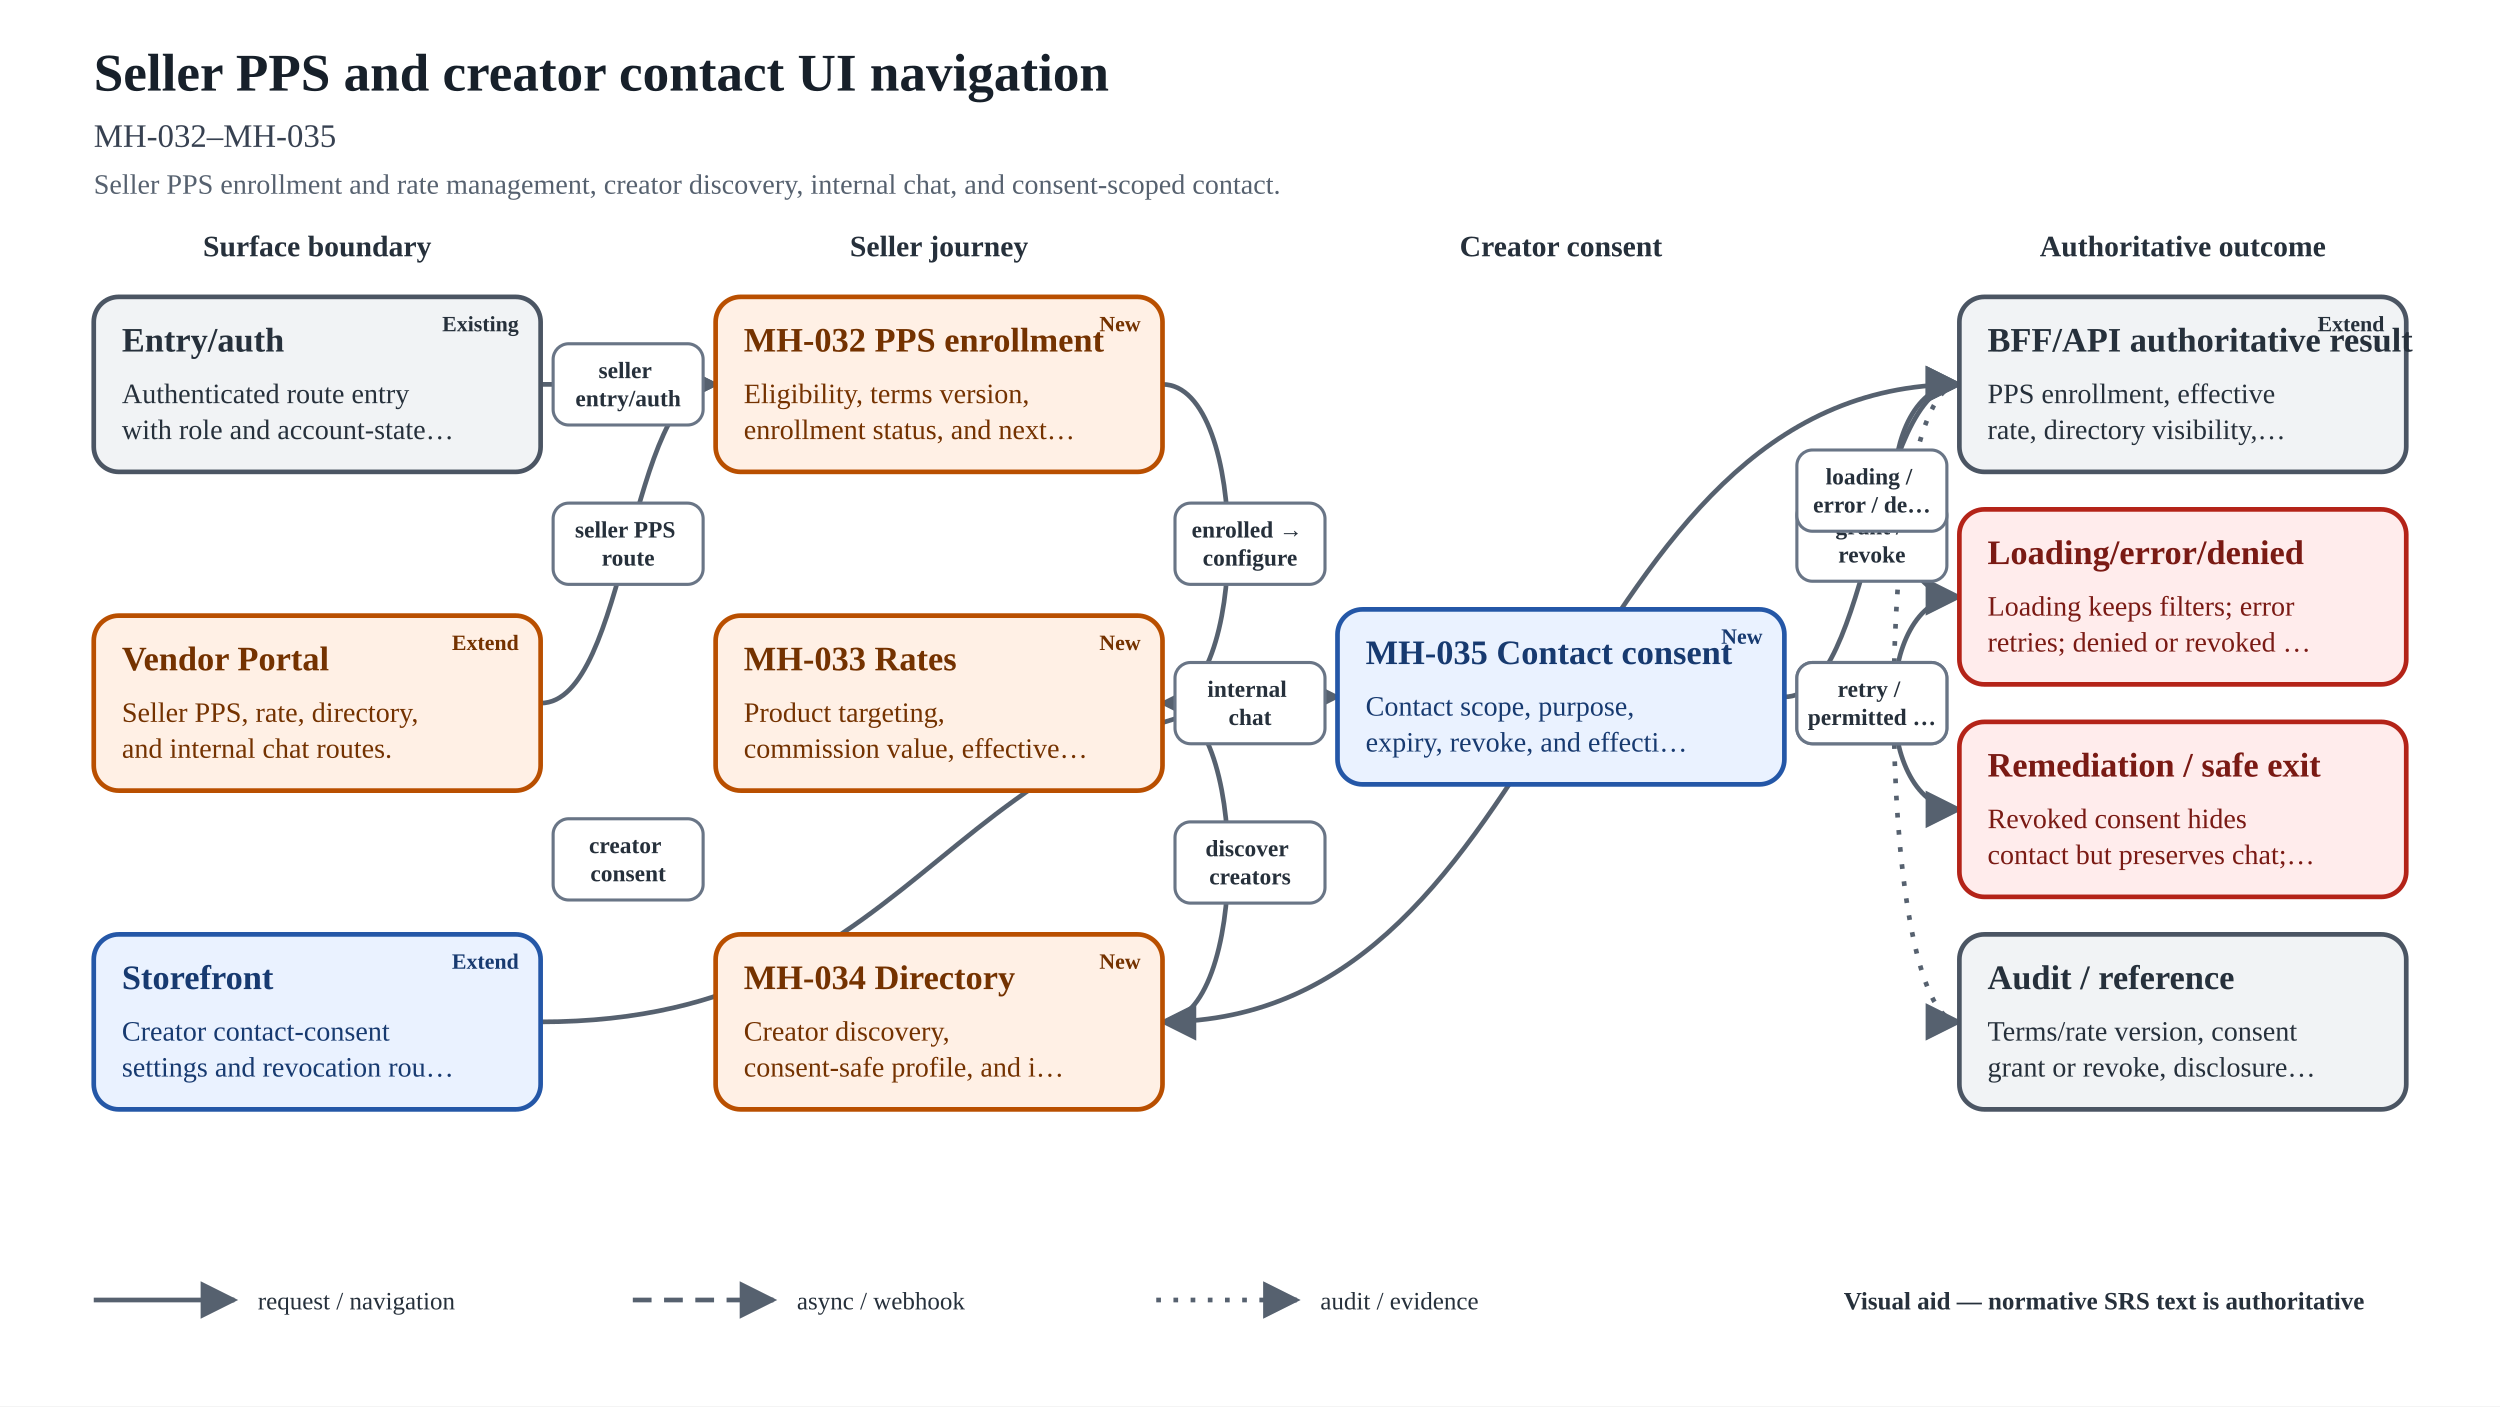
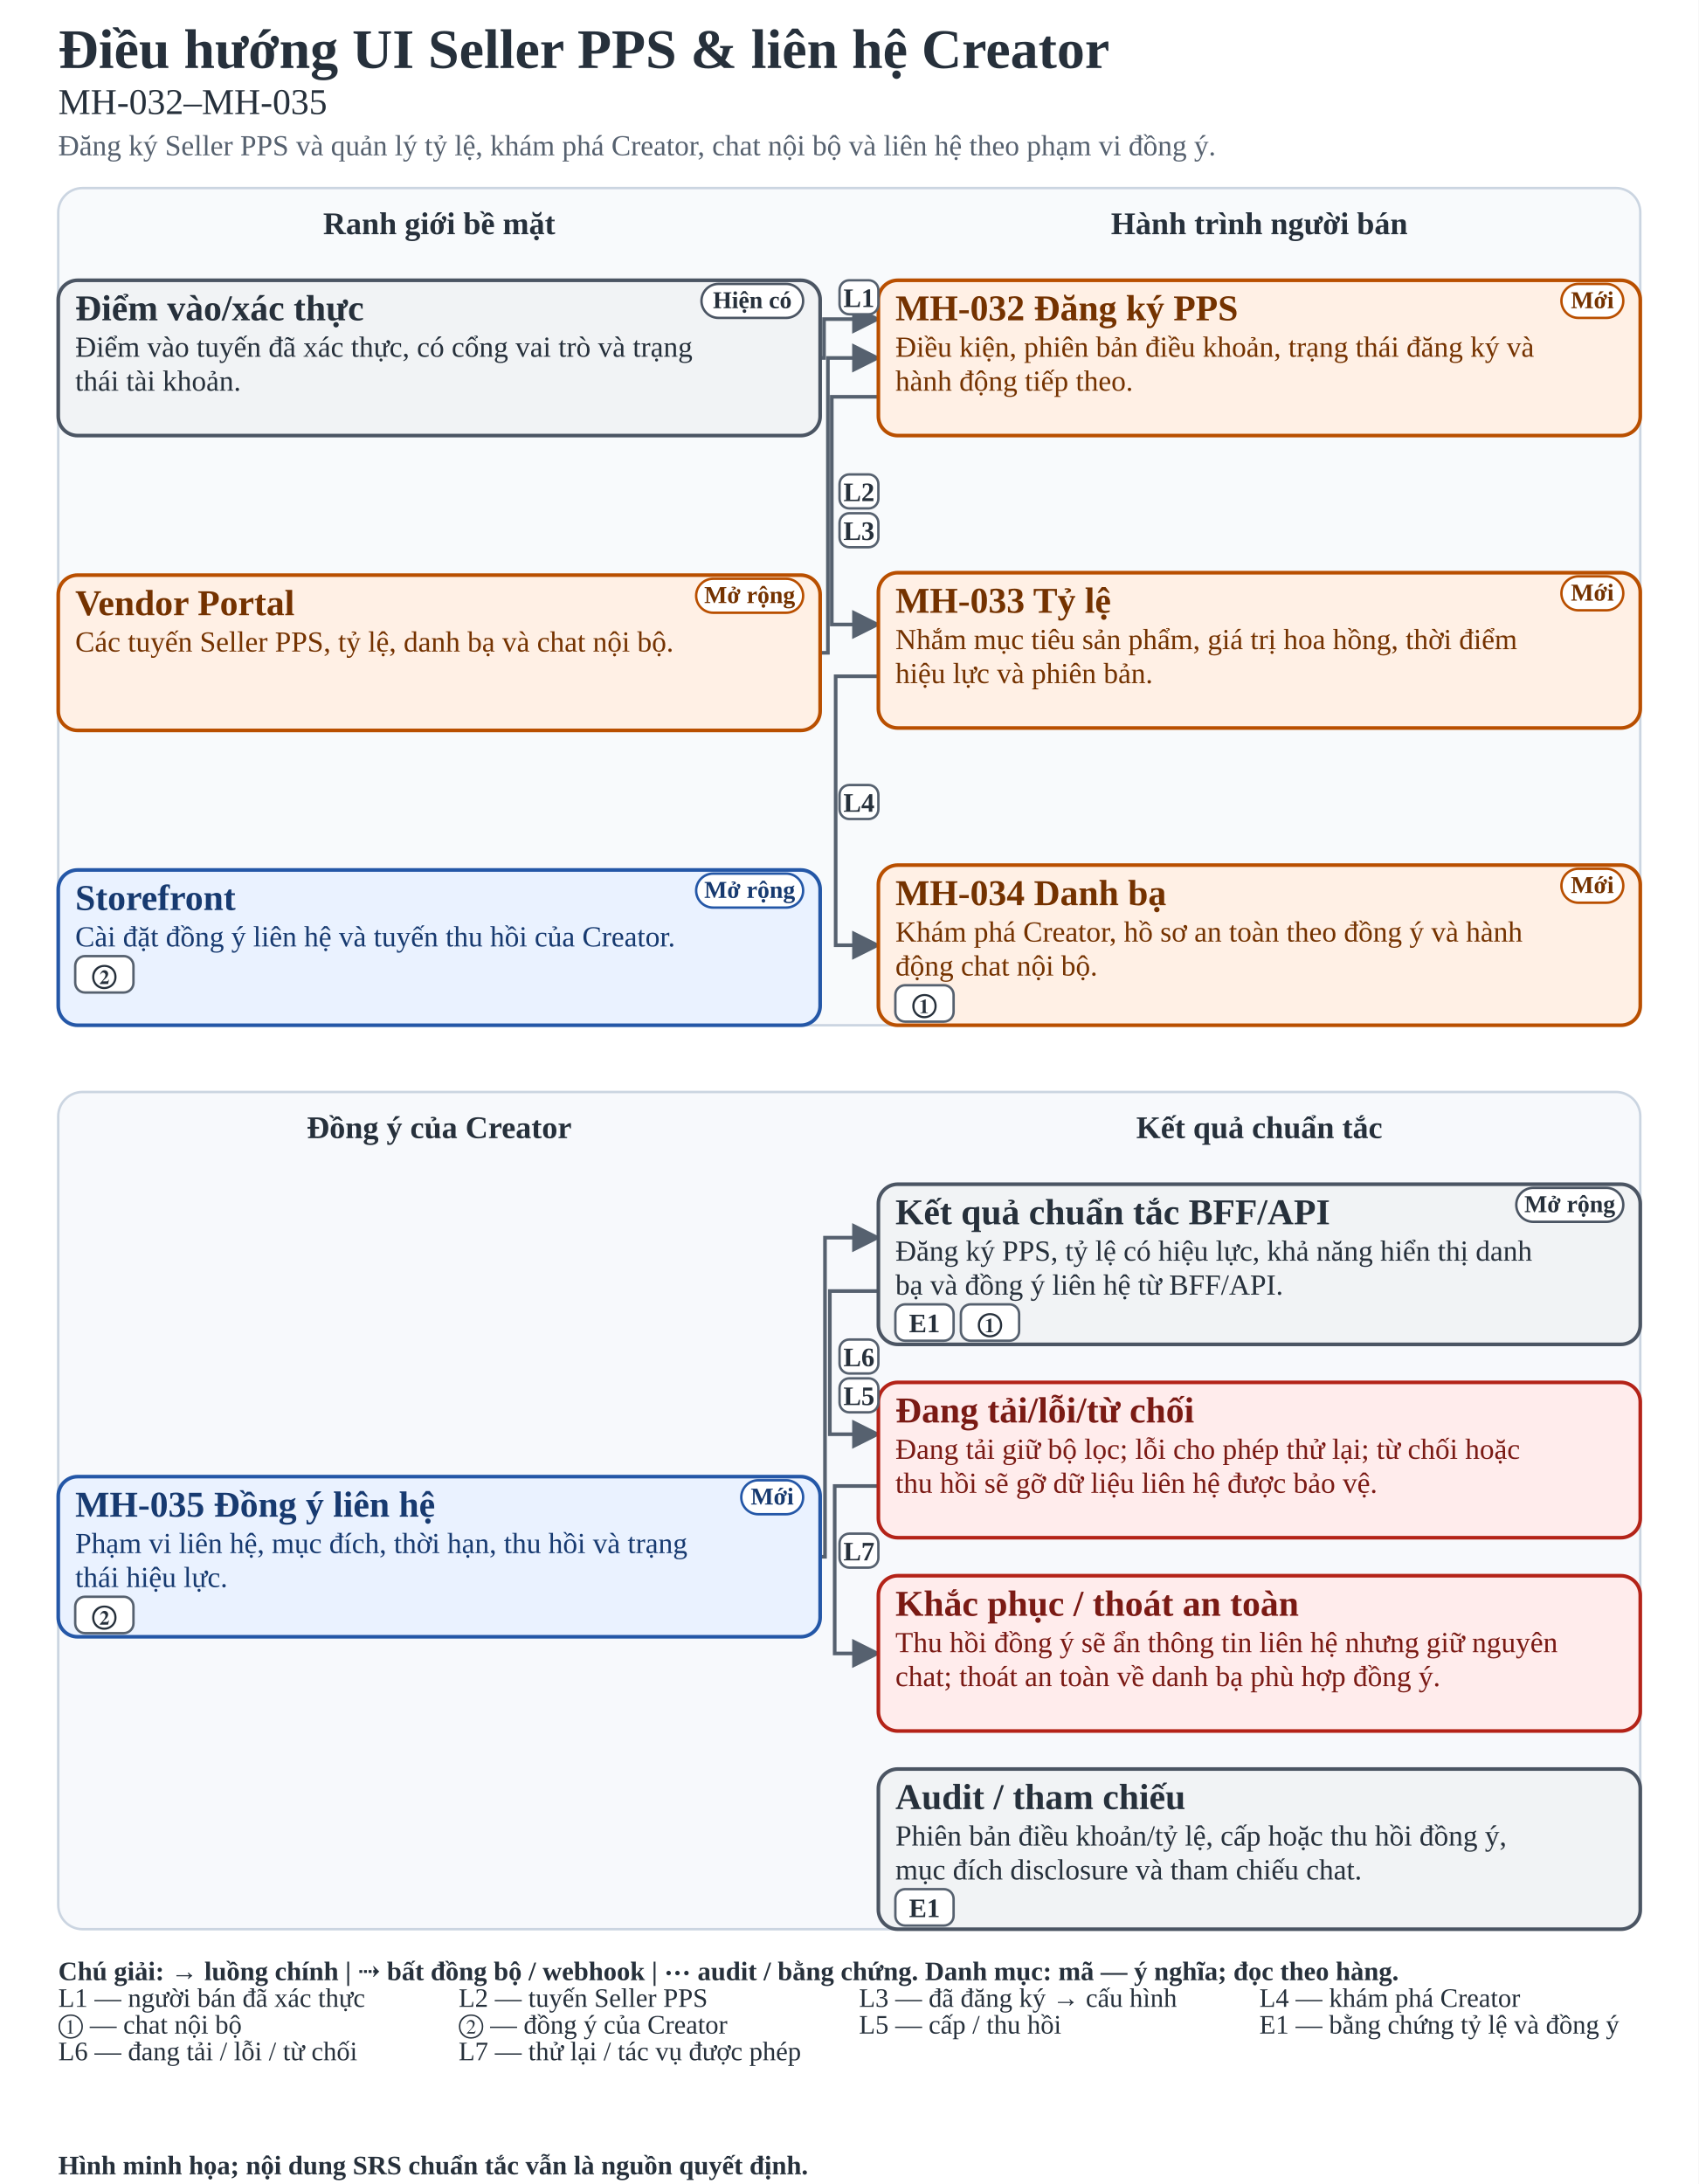
- <svg xmlns="http://www.w3.org/2000/svg" viewBox="0 0 1600 900" role="img" aria-labelledby="diagram-title diagram-desc">
+ <svg xmlns="http://www.w3.org/2000/svg" viewBox="0 0 1400 1800" role="img" aria-labelledby="diagram-title diagram-desc">
  <defs>
    <marker id="arrow" viewBox="0 0 10 10" refX="9" refY="5" markerWidth="8" markerHeight="8" orient="auto-start-reverse">
      <path d="M 0 0 L 10 5 L 0 10 z" fill="#56616F" />
    </marker>
  </defs>
-   <rect width="1600" height="900" fill="#FFFFFF" />
-   <text x="60" y="58" font-size="34" font-weight="800" fill="#17202A">Seller PPS and creator contact UI navigation</text>
-   <text x="60" y="94" font-size="21" fill="#374151">MH-032–MH-035</text>
-   <text x="60" y="124" font-size="18" fill="#56616F">Seller PPS enrollment and rate management, creator discovery, internal chat, and consent-scoped contact.</text>
-   <path data-edge-from="3-07-entry" data-edge-to="mh-032" data-route="forward" d="M 346 246 C 402 246, 402 246, 458 246" fill="none" stroke="#56616F" stroke-width="3" marker-end="url(#arrow)" />
-   <path data-edge-from="3-07-vendor" data-edge-to="mh-032" data-route="forward" d="M 346 450 C 402 450, 402 246, 458 246" fill="none" stroke="#56616F" stroke-width="3" marker-end="url(#arrow)" />
-   <path data-edge-from="mh-032" data-edge-to="mh-033" data-route="same-column" d="M 744 246 C 800 246, 800 450, 744 450" fill="none" stroke="#56616F" stroke-width="3" marker-end="url(#arrow)" />
-   <path data-edge-from="mh-033" data-edge-to="mh-034" data-route="same-column" d="M 744 450 C 800 450, 800 654, 744 654" fill="none" stroke="#56616F" stroke-width="3" marker-end="url(#arrow)" />
-   <path data-edge-from="mh-034" data-edge-to="3-07-api" data-route="forward" d="M 744 654 C 999 654, 999 246, 1254 246" fill="none" stroke="#56616F" stroke-width="3" marker-end="url(#arrow)" />
-   <path data-edge-from="3-07-storefront" data-edge-to="mh-035" data-route="forward" d="M 346 654 C 601 654, 601 446, 856 446" fill="none" stroke="#56616F" stroke-width="3" marker-end="url(#arrow)" />
-   <path data-edge-from="mh-035" data-edge-to="3-07-api" data-route="forward" d="M 1142 446 C 1198 446, 1198 246, 1254 246" fill="none" stroke="#56616F" stroke-width="3" marker-end="url(#arrow)" />
-   <path data-edge-from="3-07-api" data-edge-to="3-07-audit" data-route="same-column" d="M 1254 246 C 1198 246, 1198 654, 1254 654" fill="none" stroke="#56616F" stroke-width="3" stroke-dasharray="3 8" marker-end="url(#arrow)" />
-   <path data-edge-from="3-07-api" data-edge-to="3-07-states" data-route="same-column" d="M 1254 246 C 1198 246, 1198 382, 1254 382" fill="none" stroke="#56616F" stroke-width="3" marker-end="url(#arrow)" />
-   <path data-edge-from="3-07-states" data-edge-to="3-07-remediation" data-route="same-column" d="M 1254 382 C 1198 382, 1198 518, 1254 518" fill="none" stroke="#56616F" stroke-width="3" marker-end="url(#arrow)" />
-   <text x="203" y="164" text-anchor="middle" font-size="19" font-weight="700" fill="#26303B">Surface boundary</text>
-   <g data-node-id="3-07-entry">
-     <rect x="60" y="190" width="286" height="112" rx="16" fill="#F1F3F5" stroke="#4B5563" stroke-width="3" />
-     <text x="78" y="225" font-size="22" font-weight="700" fill="#26303B">Entry/auth</text>
-     <text x="78" y="258" font-size="18" fill="#26303B">
-       <tspan x="78" dy="0">Authenticated route entry</tspan>
-       <tspan x="78" dy="23">with role and account-state…</tspan>
-     </text>
-     <text x="332" y="212" text-anchor="end" font-size="14" font-weight="700" fill="#26303B">Existing</text>
-   </g>
-   <g data-node-id="3-07-vendor">
-     <rect x="60" y="394" width="286" height="112" rx="16" fill="#FFF0E5" stroke="#B94F00" stroke-width="3" />
-     <text x="78" y="429" font-size="22" font-weight="700" fill="#743200">Vendor Portal</text>
-     <text x="78" y="462" font-size="18" fill="#743200">
-       <tspan x="78" dy="0">Seller PPS, rate, directory,</tspan>
-       <tspan x="78" dy="23">and internal chat routes.</tspan>
-     </text>
-     <text x="332" y="416" text-anchor="end" font-size="14" font-weight="700" fill="#743200">Extend</text>
-   </g>
-   <g data-node-id="3-07-storefront">
-     <rect x="60" y="598" width="286" height="112" rx="16" fill="#EAF2FF" stroke="#2457A7" stroke-width="3" />
-     <text x="78" y="633" font-size="22" font-weight="700" fill="#173A70">Storefront</text>
-     <text x="78" y="666" font-size="18" fill="#173A70">
-       <tspan x="78" dy="0">Creator contact-consent</tspan>
-       <tspan x="78" dy="23">settings and revocation rou…</tspan>
-     </text>
-     <text x="332" y="620" text-anchor="end" font-size="14" font-weight="700" fill="#173A70">Extend</text>
-   </g>
-   <text x="601" y="164" text-anchor="middle" font-size="19" font-weight="700" fill="#26303B">Seller journey</text>
-   <g data-node-id="mh-032">
-     <rect x="458" y="190" width="286" height="112" rx="16" fill="#FFF0E5" stroke="#B94F00" stroke-width="3" />
-     <text x="476" y="225" font-size="22" font-weight="700" fill="#743200">MH-032 PPS enrollment</text>
-     <text x="476" y="258" font-size="18" fill="#743200">
-       <tspan x="476" dy="0">Eligibility, terms version,</tspan>
-       <tspan x="476" dy="23">enrollment status, and next…</tspan>
-     </text>
-     <text x="730" y="212" text-anchor="end" font-size="14" font-weight="700" fill="#743200">New</text>
-   </g>
-   <g data-node-id="mh-033">
-     <rect x="458" y="394" width="286" height="112" rx="16" fill="#FFF0E5" stroke="#B94F00" stroke-width="3" />
-     <text x="476" y="429" font-size="22" font-weight="700" fill="#743200">MH-033 Rates</text>
-     <text x="476" y="462" font-size="18" fill="#743200">
-       <tspan x="476" dy="0">Product targeting,</tspan>
-       <tspan x="476" dy="23">commission value, effective…</tspan>
-     </text>
-     <text x="730" y="416" text-anchor="end" font-size="14" font-weight="700" fill="#743200">New</text>
-   </g>
-   <g data-node-id="mh-034">
-     <rect x="458" y="598" width="286" height="112" rx="16" fill="#FFF0E5" stroke="#B94F00" stroke-width="3" />
-     <text x="476" y="633" font-size="22" font-weight="700" fill="#743200">MH-034 Directory</text>
-     <text x="476" y="666" font-size="18" fill="#743200">
-       <tspan x="476" dy="0">Creator discovery,</tspan>
-       <tspan x="476" dy="23">consent-safe profile, and i…</tspan>
-     </text>
-     <text x="730" y="620" text-anchor="end" font-size="14" font-weight="700" fill="#743200">New</text>
-   </g>
-   <text x="999" y="164" text-anchor="middle" font-size="19" font-weight="700" fill="#26303B">Creator consent</text>
-   <g data-node-id="mh-035">
-     <rect x="856" y="390" width="286" height="112" rx="16" fill="#EAF2FF" stroke="#2457A7" stroke-width="3" />
-     <text x="874" y="425" font-size="22" font-weight="700" fill="#173A70">MH-035 Contact consent</text>
-     <text x="874" y="458" font-size="18" fill="#173A70">
-       <tspan x="874" dy="0">Contact scope, purpose,</tspan>
-       <tspan x="874" dy="23">expiry, revoke, and effecti…</tspan>
-     </text>
-     <text x="1128" y="412" text-anchor="end" font-size="14" font-weight="700" fill="#173A70">New</text>
-   </g>
-   <text x="1397" y="164" text-anchor="middle" font-size="19" font-weight="700" fill="#26303B">Authoritative outcome</text>
-   <g data-node-id="3-07-api">
-     <rect x="1254" y="190" width="286" height="112" rx="16" fill="#F1F3F5" stroke="#4B5563" stroke-width="3" />
-     <text x="1272" y="225" font-size="22" font-weight="700" fill="#26303B">BFF/API authoritative result</text>
-     <text x="1272" y="258" font-size="18" fill="#26303B">
-       <tspan x="1272" dy="0">PPS enrollment, effective</tspan>
-       <tspan x="1272" dy="23">rate, directory visibility,…</tspan>
-     </text>
-     <text x="1526" y="212" text-anchor="end" font-size="14" font-weight="700" fill="#26303B">Extend</text>
-   </g>
-   <g data-node-id="3-07-states">
-     <rect x="1254" y="326" width="286" height="112" rx="16" fill="#FFECEC" stroke="#B42318" stroke-width="3" />
-     <text x="1272" y="361" font-size="22" font-weight="700" fill="#7A1A14">Loading/error/denied</text>
-     <text x="1272" y="394" font-size="18" fill="#7A1A14">
-       <tspan x="1272" dy="0">Loading keeps filters; error</tspan>
-       <tspan x="1272" dy="23">retries; denied or revoked …</tspan>
-     </text>
-   </g>
-   <g data-node-id="3-07-remediation">
-     <rect x="1254" y="462" width="286" height="112" rx="16" fill="#FFECEC" stroke="#B42318" stroke-width="3" />
-     <text x="1272" y="497" font-size="22" font-weight="700" fill="#7A1A14">Remediation / safe exit</text>
-     <text x="1272" y="530" font-size="18" fill="#7A1A14">
-       <tspan x="1272" dy="0">Revoked consent hides</tspan>
-       <tspan x="1272" dy="23">contact but preserves chat;…</tspan>
-     </text>
-   </g>
-   <g data-node-id="3-07-audit">
-     <rect x="1254" y="598" width="286" height="112" rx="16" fill="#F1F3F5" stroke="#4B5563" stroke-width="3" />
-     <text x="1272" y="633" font-size="22" font-weight="700" fill="#26303B">Audit / reference</text>
-     <text x="1272" y="666" font-size="18" fill="#26303B">
-       <tspan x="1272" dy="0">Terms/rate version, consent</tspan>
-       <tspan x="1272" dy="23">grant or revoke, disclosure…</tspan>
-     </text>
-   </g>
-   <g data-edge-label="true" data-edge-from="3-07-entry" data-edge-to="mh-032">
-     <rect x="354" y="220" width="96" height="52" rx="10" fill="#FFFFFF" stroke="#697586" stroke-width="2" />
-     <text x="402" y="242" text-anchor="middle" font-size="15" font-weight="700" fill="#26303B">
-       <tspan x="402" dy="0">seller</tspan>
-       <tspan x="402" dy="18">entry/auth</tspan>
-     </text>
-   </g>
-   <g data-edge-label="true" data-edge-from="3-07-vendor" data-edge-to="mh-032">
-     <rect x="354" y="322" width="96" height="52" rx="10" fill="#FFFFFF" stroke="#697586" stroke-width="2" />
-     <text x="402" y="344" text-anchor="middle" font-size="15" font-weight="700" fill="#26303B">
-       <tspan x="402" dy="0">seller PPS</tspan>
-       <tspan x="402" dy="18">route</tspan>
-     </text>
-   </g>
-   <g data-edge-label="true" data-edge-from="mh-032" data-edge-to="mh-033">
-     <rect x="752" y="322" width="96" height="52" rx="10" fill="#FFFFFF" stroke="#697586" stroke-width="2" />
-     <text x="800" y="344" text-anchor="middle" font-size="15" font-weight="700" fill="#26303B">
-       <tspan x="800" dy="0">enrolled →</tspan>
-       <tspan x="800" dy="18">configure</tspan>
-     </text>
-   </g>
-   <g data-edge-label="true" data-edge-from="mh-033" data-edge-to="mh-034">
-     <rect x="752" y="526" width="96" height="52" rx="10" fill="#FFFFFF" stroke="#697586" stroke-width="2" />
-     <text x="800" y="548" text-anchor="middle" font-size="15" font-weight="700" fill="#26303B">
-       <tspan x="800" dy="0">discover</tspan>
-       <tspan x="800" dy="18">creators</tspan>
-     </text>
-   </g>
-   <g data-edge-label="true" data-edge-from="mh-034" data-edge-to="3-07-api">
-     <rect x="752" y="424" width="96" height="52" rx="10" fill="#FFFFFF" stroke="#697586" stroke-width="2" />
-     <text x="800" y="446" text-anchor="middle" font-size="15" font-weight="700" fill="#26303B">
-       <tspan x="800" dy="0">internal</tspan>
-       <tspan x="800" dy="18">chat</tspan>
-     </text>
-   </g>
-   <g data-edge-label="true" data-edge-from="3-07-storefront" data-edge-to="mh-035">
-     <rect x="354" y="524" width="96" height="52" rx="10" fill="#FFFFFF" stroke="#697586" stroke-width="2" />
-     <text x="402" y="546" text-anchor="middle" font-size="15" font-weight="700" fill="#26303B">
-       <tspan x="402" dy="0">creator</tspan>
-       <tspan x="402" dy="18">consent</tspan>
-     </text>
-   </g>
-   <g data-edge-label="true" data-edge-from="mh-035" data-edge-to="3-07-api">
-     <rect x="1150" y="320" width="96" height="52" rx="10" fill="#FFFFFF" stroke="#697586" stroke-width="2" />
-     <text x="1198" y="342" text-anchor="middle" font-size="15" font-weight="700" fill="#26303B">
-       <tspan x="1198" dy="0">grant /</tspan>
-       <tspan x="1198" dy="18">revoke</tspan>
-     </text>
-   </g>
-   <g data-edge-label="true" data-edge-from="3-07-api" data-edge-to="3-07-audit">
-     <rect x="1150" y="424" width="96" height="52" rx="10" fill="#FFFFFF" stroke="#697586" stroke-width="2" />
-     <text x="1198" y="446" text-anchor="middle" font-size="15" font-weight="700" fill="#26303B">
-       <tspan x="1198" dy="0">rate and</tspan>
-       <tspan x="1198" dy="18">consent ev…</tspan>
-     </text>
-   </g>
-   <g data-edge-label="true" data-edge-from="3-07-api" data-edge-to="3-07-states">
-     <rect x="1150" y="288" width="96" height="52" rx="10" fill="#FFFFFF" stroke="#697586" stroke-width="2" />
-     <text x="1198" y="310" text-anchor="middle" font-size="15" font-weight="700" fill="#26303B">
-       <tspan x="1198" dy="0">loading /</tspan>
-       <tspan x="1198" dy="18">error / de…</tspan>
-     </text>
-   </g>
-   <g data-edge-label="true" data-edge-from="3-07-states" data-edge-to="3-07-remediation">
-     <rect x="1150" y="424" width="96" height="52" rx="10" fill="#FFFFFF" stroke="#697586" stroke-width="2" />
-     <text x="1198" y="446" text-anchor="middle" font-size="15" font-weight="700" fill="#26303B">
-       <tspan x="1198" dy="0">retry /</tspan>
-       <tspan x="1198" dy="18">permitted …</tspan>
-     </text>
-   </g>
-   <g transform="translate(60 820)" font-size="16" fill="#26303B">
-     <path d="M 0 12 H 90" stroke="#56616F" stroke-width="3" marker-end="url(#arrow)" />
-     <text x="105" y="18">request / navigation</text>
-     <path d="M 345 12 H 435" stroke="#56616F" stroke-width="3" stroke-dasharray="12 8" marker-end="url(#arrow)" />
-     <text x="450" y="18">async / webhook</text>
-     <path d="M 680 12 H 770" stroke="#56616F" stroke-width="3" stroke-dasharray="3 8" marker-end="url(#arrow)" />
-     <text x="785" y="18">audit / evidence</text>
-     <text x="1120" y="18" font-weight="700">Visual aid — normative SRS text is authoritative</text>
+   <rect width="1400" height="1800" fill="#FFFFFF" />
+   <text x="48" y="56" text-anchor="start" font-size="46" font-weight="800" fill="#26303B">Điều hướng UI Seller PPS &amp; liên hệ Creator</text>
+   <text x="48" y="94" text-anchor="start" font-size="30" fill="#26303B">MH-032–MH-035</text>
+   <text x="48" y="128" text-anchor="start" font-size="24" fill="#56616F">Đăng ký Seller PPS và quản lý tỷ lệ, khám phá Creator, chat nội bộ và liên hệ theo phạm vi đồng ý.</text>
+   <g data-band-index="0">
+     <rect x="48" y="155" width="1304" height="690" rx="20" fill="#F8FAFC" stroke="#CBD5E1" stroke-width="2" />
+   </g>
+   <g data-band-index="1">
+     <rect x="48" y="900" width="1304" height="690" rx="20" fill="#F7F9FC" stroke="#CBD5E1" stroke-width="2" />
+   </g>
+   <g data-column-index="0" data-column-band="0">
+     <text x="362" y="193" text-anchor="middle" font-size="26" font-weight="700" fill="#26303B">Ranh giới bề mặt</text>
+   </g>
+   <g data-column-index="1" data-column-band="0">
+     <text x="1038" y="193" text-anchor="middle" font-size="26" font-weight="700" fill="#26303B">Hành trình người bán</text>
+   </g>
+   <g data-column-index="2" data-column-band="1">
+     <text x="362" y="938" text-anchor="middle" font-size="26" font-weight="700" fill="#26303B">Đồng ý của Creator</text>
+   </g>
+   <g data-column-index="3" data-column-band="1">
+     <text x="1038" y="938" text-anchor="middle" font-size="26" font-weight="700" fill="#26303B">Kết quả chuẩn tắc</text>
+   </g>
+   <path data-edge-from="3-07-entry" data-edge-to="mh-032" data-path-kind="forward-lane" data-edge-code="L1" data-lane="b0:g:0:1:1" d="M 676 295.01 H 679.2 V 263.01 H 724" fill="none" stroke="#56616F" stroke-width="3" marker-end="url(#arrow)" />
+   <path data-edge-from="3-07-vendor" data-edge-to="mh-032" data-path-kind="forward-lane" data-edge-code="L2" data-lane="b0:g:0:1:2" d="M 676 538.02 H 682.4 V 295.02 H 724" fill="none" stroke="#56616F" stroke-width="3" marker-end="url(#arrow)" />
+   <path data-edge-from="mh-032" data-edge-to="mh-033" data-path-kind="same-column-rail" data-edge-code="L3" data-lane="b0:g:0:1:3" d="M 724 327.03 H 685.6 V 514.697 H 724" fill="none" stroke="#56616F" stroke-width="3" marker-end="url(#arrow)" />
+   <path data-edge-from="mh-033" data-edge-to="mh-034" data-path-kind="same-column-rail" data-edge-code="L4" data-lane="b0:g:0:1:4" d="M 724 557.373 H 688.8 V 779.04 H 724" fill="none" stroke="#56616F" stroke-width="3" marker-end="url(#arrow)" />
+   <path data-edge-from="mh-035" data-edge-to="3-07-api" data-path-kind="forward-lane" data-edge-code="L5" data-lane="b1:g:2:3:1" d="M 676 1283.05 H 680 V 1020.05 H 724" fill="none" stroke="#56616F" stroke-width="3" marker-end="url(#arrow)" />
+   <path data-edge-from="3-07-api" data-edge-to="3-07-states" data-path-kind="same-column-rail" data-edge-code="L6" data-lane="b1:g:2:3:2" d="M 724 1064.06 H 684 V 1182.06 H 724" fill="none" stroke="#56616F" stroke-width="3" marker-end="url(#arrow)" />
+   <path data-edge-from="3-07-states" data-edge-to="3-07-remediation" data-path-kind="same-column-rail" data-edge-code="L7" data-lane="b1:g:2:3:3" d="M 724 1224.737 H 688 V 1362.737 H 724" fill="none" stroke="#56616F" stroke-width="3" marker-end="url(#arrow)" />
+   <g data-node-id="3-07-entry" data-node-band="0" data-column-index="0">
+     <rect x="48" y="231" width="628" height="128" rx="16" fill="#F1F3F5" stroke="#4B5563" stroke-width="3" />
+     <text x="62" y="264" text-anchor="start" font-size="30" font-weight="700" fill="#26303B">Điểm vào/xác thực</text>
+     <text x="62" y="294" text-anchor="start" font-size="24" fill="#26303B">
+       <tspan x="62" dy="0">Điểm vào tuyến đã xác thực, có cổng vai trò và trạng </tspan>
+       <tspan x="62" dy="28">thái tài khoản.</tspan>
+     </text>
+     <g data-node-badge="3-07-entry">
+       <rect x="578.2" y="234" width="83.8" height="28" rx="14" fill="#FFFFFF" stroke="#4B5563" stroke-width="2" />
+       <text x="620.1" y="254" text-anchor="middle" font-size="20" font-weight="700" fill="#26303B">Hiện có</text>
+     </g>
+   </g>
+   <g data-node-id="3-07-vendor" data-node-band="0" data-column-index="0">
+     <rect x="48" y="474" width="628" height="128" rx="16" fill="#FFF0E5" stroke="#B94F00" stroke-width="3" />
+     <text x="62" y="507" text-anchor="start" font-size="30" font-weight="700" fill="#743200">Vendor Portal</text>
+     <text x="62" y="537" text-anchor="start" font-size="24" fill="#743200">Các tuyến Seller PPS, tỷ lệ, danh bạ và chat nội bộ.</text>
+     <g data-node-badge="3-07-vendor">
+       <rect x="573.8" y="477" width="88.2" height="28" rx="14" fill="#FFFFFF" stroke="#B94F00" stroke-width="2" />
+       <text x="617.9" y="497" text-anchor="middle" font-size="20" font-weight="700" fill="#743200">Mở rộng</text>
+     </g>
+   </g>
+   <g data-node-id="3-07-storefront" data-node-band="0" data-column-index="0">
+     <rect x="48" y="717" width="628" height="128" rx="16" fill="#EAF2FF" stroke="#2457A7" stroke-width="3" />
+     <text x="62" y="750" text-anchor="start" font-size="30" font-weight="700" fill="#173A70">Storefront</text>
+     <text x="62" y="780" text-anchor="start" font-size="24" fill="#173A70">Cài đặt đồng ý liên hệ và tuyến thu hồi của Creator.</text>
+     <g data-node-badge="3-07-storefront">
+       <rect x="573.8" y="720" width="88.2" height="28" rx="14" fill="#FFFFFF" stroke="#2457A7" stroke-width="2" />
+       <text x="617.9" y="740" text-anchor="middle" font-size="20" font-weight="700" fill="#173A70">Mở rộng</text>
+     </g>
+   </g>
+   <g data-node-id="mh-032" data-node-band="0" data-column-index="1">
+     <rect x="724" y="231" width="628" height="128" rx="16" fill="#FFF0E5" stroke="#B94F00" stroke-width="3" />
+     <text x="738" y="264" text-anchor="start" font-size="30" font-weight="700" fill="#743200">MH-032 Đăng ký PPS</text>
+     <text x="738" y="294" text-anchor="start" font-size="24" fill="#743200">
+       <tspan x="738" dy="0">Điều kiện, phiên bản điều khoản, trạng thái đăng ký và </tspan>
+       <tspan x="738" dy="28">hành động tiếp theo.</tspan>
+     </text>
+     <g data-node-badge="mh-032">
+       <rect x="1287" y="234" width="51" height="28" rx="14" fill="#FFFFFF" stroke="#B94F00" stroke-width="2" />
+       <text x="1312.5" y="254" text-anchor="middle" font-size="20" font-weight="700" fill="#743200">Mới</text>
+     </g>
+   </g>
+   <g data-node-id="mh-033" data-node-band="0" data-column-index="1">
+     <rect x="724" y="472" width="628" height="128" rx="16" fill="#FFF0E5" stroke="#B94F00" stroke-width="3" />
+     <text x="738" y="505" text-anchor="start" font-size="30" font-weight="700" fill="#743200">MH-033 Tỷ lệ</text>
+     <text x="738" y="535" text-anchor="start" font-size="24" fill="#743200">
+       <tspan x="738" dy="0">Nhắm mục tiêu sản phẩm, giá trị hoa hồng, thời điểm </tspan>
+       <tspan x="738" dy="28">hiệu lực và phiên bản.</tspan>
+     </text>
+     <g data-node-badge="mh-033">
+       <rect x="1287" y="475" width="51" height="28" rx="14" fill="#FFFFFF" stroke="#B94F00" stroke-width="2" />
+       <text x="1312.5" y="495" text-anchor="middle" font-size="20" font-weight="700" fill="#743200">Mới</text>
+     </g>
+   </g>
+   <g data-node-id="mh-034" data-node-band="0" data-column-index="1">
+     <rect x="724" y="713" width="628" height="132" rx="16" fill="#FFF0E5" stroke="#B94F00" stroke-width="3" />
+     <text x="738" y="746" text-anchor="start" font-size="30" font-weight="700" fill="#743200">MH-034 Danh bạ</text>
+     <text x="738" y="776" text-anchor="start" font-size="24" fill="#743200">
+       <tspan x="738" dy="0">Khám phá Creator, hồ sơ an toàn theo đồng ý và hành </tspan>
+       <tspan x="738" dy="28">động chat nội bộ.</tspan>
+     </text>
+     <g data-node-badge="mh-034">
+       <rect x="1287" y="716" width="51" height="28" rx="14" fill="#FFFFFF" stroke="#B94F00" stroke-width="2" />
+       <text x="1312.5" y="736" text-anchor="middle" font-size="20" font-weight="700" fill="#743200">Mới</text>
+     </g>
+   </g>
+   <g data-node-id="mh-035" data-node-band="1" data-column-index="2">
+     <rect x="48" y="1217" width="628" height="132" rx="16" fill="#EAF2FF" stroke="#2457A7" stroke-width="3" />
+     <text x="62" y="1250" text-anchor="start" font-size="30" font-weight="700" fill="#173A70">MH-035 Đồng ý liên hệ</text>
+     <text x="62" y="1280" text-anchor="start" font-size="24" fill="#173A70">
+       <tspan x="62" dy="0">Phạm vi liên hệ, mục đích, thời hạn, thu hồi và trạng </tspan>
+       <tspan x="62" dy="28">thái hiệu lực.</tspan>
+     </text>
+     <g data-node-badge="mh-035">
+       <rect x="611" y="1220" width="51" height="28" rx="14" fill="#FFFFFF" stroke="#2457A7" stroke-width="2" />
+       <text x="636.5" y="1240" text-anchor="middle" font-size="20" font-weight="700" fill="#173A70">Mới</text>
+     </g>
+   </g>
+   <g data-node-id="3-07-api" data-node-band="1" data-column-index="3">
+     <rect x="724" y="976" width="628" height="132" rx="16" fill="#F1F3F5" stroke="#4B5563" stroke-width="3" />
+     <text x="738" y="1009" text-anchor="start" font-size="30" font-weight="700" fill="#26303B">Kết quả chuẩn tắc BFF/API</text>
+     <text x="738" y="1039" text-anchor="start" font-size="24" fill="#26303B">
+       <tspan x="738" dy="0">Đăng ký PPS, tỷ lệ có hiệu lực, khả năng hiển thị danh </tspan>
+       <tspan x="738" dy="28">bạ và đồng ý liên hệ từ BFF/API.</tspan>
+     </text>
+     <g data-node-badge="3-07-api">
+       <rect x="1249.8" y="979" width="88.2" height="28" rx="14" fill="#FFFFFF" stroke="#4B5563" stroke-width="2" />
+       <text x="1293.9" y="999" text-anchor="middle" font-size="20" font-weight="700" fill="#26303B">Mở rộng</text>
+     </g>
+   </g>
+   <g data-node-id="3-07-states" data-node-band="1" data-column-index="3">
+     <rect x="724" y="1139.333" width="628" height="128" rx="16" fill="#FFECEC" stroke="#B42318" stroke-width="3" />
+     <text x="738" y="1172.333" text-anchor="start" font-size="30" font-weight="700" fill="#7A1A14">Đang tải/lỗi/từ chối</text>
+     <text x="738" y="1202.333" text-anchor="start" font-size="24" fill="#7A1A14">
+       <tspan x="738" dy="0">Đang tải giữ bộ lọc; lỗi cho phép thử lại; từ chối hoặc </tspan>
+       <tspan x="738" dy="28">thu hồi sẽ gỡ dữ liệu liên hệ được bảo vệ.</tspan>
+     </text>
+   </g>
+   <g data-node-id="3-07-remediation" data-node-band="1" data-column-index="3">
+     <rect x="724" y="1298.667" width="628" height="128" rx="16" fill="#FFECEC" stroke="#B42318" stroke-width="3" />
+     <text x="738" y="1331.667" text-anchor="start" font-size="30" font-weight="700" fill="#7A1A14">Khắc phục / thoát an toàn</text>
+     <text x="738" y="1361.667" text-anchor="start" font-size="24" fill="#7A1A14">
+       <tspan x="738" dy="0">Thu hồi đồng ý sẽ ẩn thông tin liên hệ nhưng giữ nguyên </tspan>
+       <tspan x="738" dy="28">chat; thoát an toàn về danh bạ phù hợp đồng ý.</tspan>
+     </text>
+   </g>
+   <g data-node-id="3-07-audit" data-node-band="1" data-column-index="3">
+     <rect x="724" y="1458" width="628" height="132" rx="16" fill="#F1F3F5" stroke="#4B5563" stroke-width="3" />
+     <text x="738" y="1491" text-anchor="start" font-size="30" font-weight="700" fill="#26303B">Audit / tham chiếu</text>
+     <text x="738" y="1521" text-anchor="start" font-size="24" fill="#26303B">
+       <tspan x="738" dy="0">Phiên bản điều khoản/tỷ lệ, cấp hoặc thu hồi đồng ý, </tspan>
+       <tspan x="738" dy="28">mục đích disclosure và tham chiếu chat.</tspan>
+     </text>
+   </g>
+   <g data-path-marker="true" data-edge-code="L1" data-edge-from="3-07-entry" data-edge-to="mh-032">
+     <rect x="692" y="231" width="32" height="28" rx="8" fill="#FFFFFF" stroke="#56616F" stroke-width="2" />
+     <text x="708" y="253" text-anchor="middle" font-size="22" font-weight="700" fill="#26303B">L1</text>
+   </g>
+   <g data-path-marker="true" data-edge-code="L2" data-edge-from="3-07-vendor" data-edge-to="mh-032">
+     <rect x="692" y="391" width="32" height="28" rx="8" fill="#FFFFFF" stroke="#56616F" stroke-width="2" />
+     <text x="708" y="413" text-anchor="middle" font-size="22" font-weight="700" fill="#26303B">L2</text>
+   </g>
+   <g data-path-marker="true" data-edge-code="L3" data-edge-from="mh-032" data-edge-to="mh-033">
+     <rect x="692" y="423" width="32" height="28" rx="8" fill="#FFFFFF" stroke="#56616F" stroke-width="2" />
+     <text x="708" y="445" text-anchor="middle" font-size="22" font-weight="700" fill="#26303B">L3</text>
+   </g>
+   <g data-path-marker="true" data-edge-code="L4" data-edge-from="mh-033" data-edge-to="mh-034">
+     <rect x="692" y="647" width="32" height="28" rx="8" fill="#FFFFFF" stroke="#56616F" stroke-width="2" />
+     <text x="708" y="669" text-anchor="middle" font-size="22" font-weight="700" fill="#26303B">L4</text>
+   </g>
+   <g data-path-marker="true" data-edge-code="L5" data-edge-from="mh-035" data-edge-to="3-07-api">
+     <rect x="692" y="1136" width="32" height="28" rx="8" fill="#FFFFFF" stroke="#56616F" stroke-width="2" />
+     <text x="708" y="1158" text-anchor="middle" font-size="22" font-weight="700" fill="#26303B">L5</text>
+   </g>
+   <g data-path-marker="true" data-edge-code="L6" data-edge-from="3-07-api" data-edge-to="3-07-states">
+     <rect x="692" y="1104" width="32" height="28" rx="8" fill="#FFFFFF" stroke="#56616F" stroke-width="2" />
+     <text x="708" y="1126" text-anchor="middle" font-size="22" font-weight="700" fill="#26303B">L6</text>
+   </g>
+   <g data-path-marker="true" data-edge-code="L7" data-edge-from="3-07-states" data-edge-to="3-07-remediation">
+     <rect x="692" y="1264" width="32" height="28" rx="8" fill="#FFFFFF" stroke="#56616F" stroke-width="2" />
+     <text x="708" y="1286" text-anchor="middle" font-size="22" font-weight="700" fill="#26303B">L7</text>
+   </g>
+   <g data-reference-kind="handoff" data-reference-code="①" data-reference-role="source" data-reference-node-id="mh-034">
+     <rect x="738" y="812" width="48" height="30" rx="8" fill="#FFFFFF" stroke="#56616F" stroke-width="2" />
+     <text x="762" y="835" text-anchor="middle" font-size="22" font-weight="700" fill="#26303B">①</text>
+   </g>
+   <g data-reference-kind="handoff" data-reference-code="①" data-reference-role="target" data-reference-node-id="3-07-api">
+     <rect x="792" y="1075" width="48" height="30" rx="8" fill="#FFFFFF" stroke="#56616F" stroke-width="2" />
+     <text x="816" y="1098" text-anchor="middle" font-size="22" font-weight="700" fill="#26303B">①</text>
+   </g>
+   <g data-reference-kind="handoff" data-reference-code="②" data-reference-role="source" data-reference-node-id="3-07-storefront">
+     <rect x="62" y="788" width="48" height="30" rx="8" fill="#FFFFFF" stroke="#56616F" stroke-width="2" />
+     <text x="86" y="811" text-anchor="middle" font-size="22" font-weight="700" fill="#26303B">②</text>
+   </g>
+   <g data-reference-kind="handoff" data-reference-code="②" data-reference-role="target" data-reference-node-id="mh-035">
+     <rect x="62" y="1316" width="48" height="30" rx="8" fill="#FFFFFF" stroke="#56616F" stroke-width="2" />
+     <text x="86" y="1339" text-anchor="middle" font-size="22" font-weight="700" fill="#26303B">②</text>
+   </g>
+   <g data-reference-kind="evidence" data-reference-code="E1" data-reference-role="source" data-reference-node-id="3-07-api">
+     <rect x="738" y="1075" width="48" height="30" rx="8" fill="#FFFFFF" stroke="#56616F" stroke-width="2" />
+     <text x="762" y="1098" text-anchor="middle" font-size="22" font-weight="700" fill="#26303B">E1</text>
+   </g>
+   <g data-reference-kind="evidence" data-reference-code="E1" data-reference-role="target" data-reference-node-id="3-07-audit">
+     <rect x="738" y="1557" width="48" height="30" rx="8" fill="#FFFFFF" stroke="#56616F" stroke-width="2" />
+     <text x="762" y="1580" text-anchor="middle" font-size="22" font-weight="700" fill="#26303B">E1</text>
+   </g>
+   <g data-footer="true">
+     <text x="48" y="1632" text-anchor="start" font-size="22" font-weight="700" fill="#26303B">Chú giải: → luồng chính | ⇢ bất đồng bộ / webhook | ⋯ audit / bằng chứng. Danh mục: mã — ý nghĩa; đọc theo hàng.</text>
+     <g data-edge-directory-code="L1" data-edge-from="3-07-entry" data-edge-to="mh-032">
+       <text x="48" y="1654" text-anchor="start" font-size="22" fill="#26303B">L1 — người bán đã xác thực</text>
+     </g>
+     <g data-edge-directory-code="L2" data-edge-from="3-07-vendor" data-edge-to="mh-032">
+       <text x="378" y="1654" text-anchor="start" font-size="22" fill="#26303B">L2 — tuyến Seller PPS</text>
+     </g>
+     <g data-edge-directory-code="L3" data-edge-from="mh-032" data-edge-to="mh-033">
+       <text x="708" y="1654" text-anchor="start" font-size="22" fill="#26303B">L3 — đã đăng ký → cấu hình</text>
+     </g>
+     <g data-edge-directory-code="L4" data-edge-from="mh-033" data-edge-to="mh-034">
+       <text x="1038" y="1654" text-anchor="start" font-size="22" fill="#26303B">L4 — khám phá Creator</text>
+     </g>
+     <g data-edge-directory-code="①" data-edge-from="mh-034" data-edge-to="3-07-api">
+       <text x="48" y="1676" text-anchor="start" font-size="22" fill="#26303B">① — chat nội bộ</text>
+     </g>
+     <g data-edge-directory-code="②" data-edge-from="3-07-storefront" data-edge-to="mh-035">
+       <text x="378" y="1676" text-anchor="start" font-size="22" fill="#26303B">② — đồng ý của Creator</text>
+     </g>
+     <g data-edge-directory-code="L5" data-edge-from="mh-035" data-edge-to="3-07-api">
+       <text x="708" y="1676" text-anchor="start" font-size="22" fill="#26303B">L5 — cấp / thu hồi</text>
+     </g>
+     <g data-edge-directory-code="E1" data-edge-from="3-07-api" data-edge-to="3-07-audit">
+       <text x="1038" y="1676" text-anchor="start" font-size="22" fill="#26303B">E1 — bằng chứng tỷ lệ và đồng ý</text>
+     </g>
+     <g data-edge-directory-code="L6" data-edge-from="3-07-api" data-edge-to="3-07-states">
+       <text x="48" y="1698" text-anchor="start" font-size="22" fill="#26303B">L6 — đang tải / lỗi / từ chối</text>
+     </g>
+     <g data-edge-directory-code="L7" data-edge-from="3-07-states" data-edge-to="3-07-remediation">
+       <text x="378" y="1698" text-anchor="start" font-size="22" fill="#26303B">L7 — thử lại / tác vụ được phép</text>
+     </g>
+     <text x="48" y="1792" text-anchor="start" font-size="22" font-weight="700" fill="#26303B">Hình minh họa; nội dung SRS chuẩn tắc vẫn là nguồn quyết định.</text>
  </g>
</svg>
